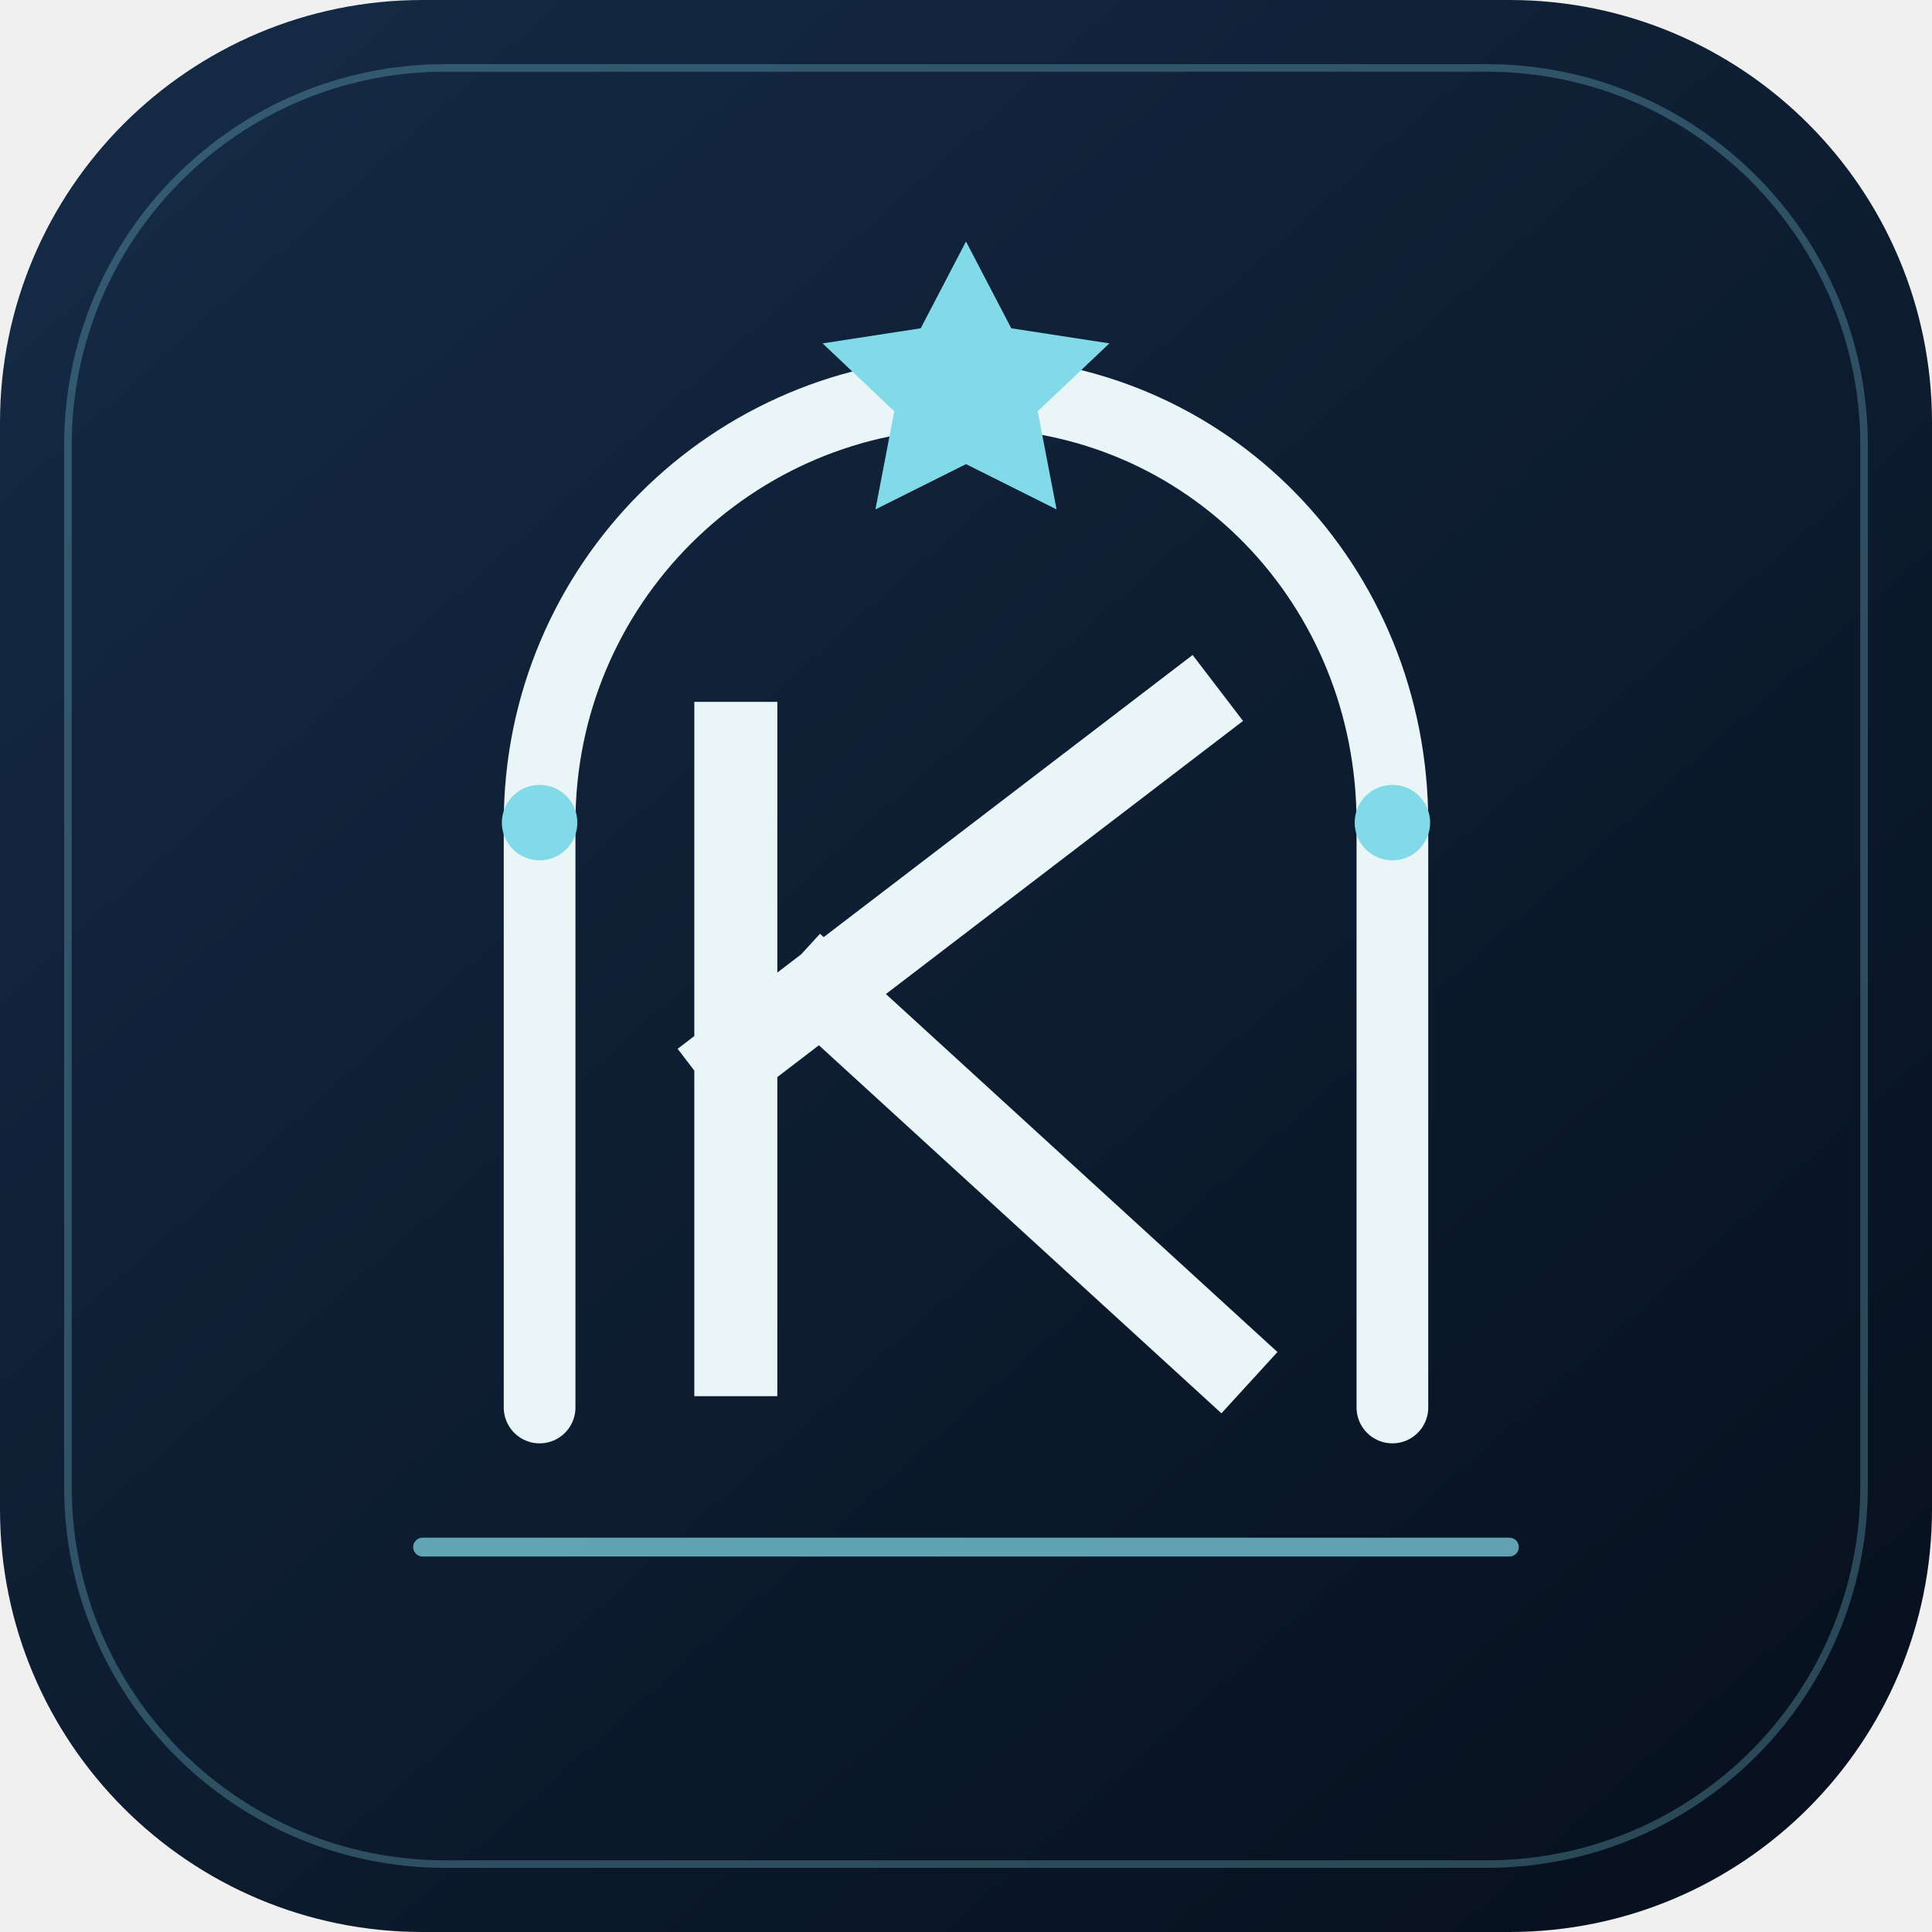
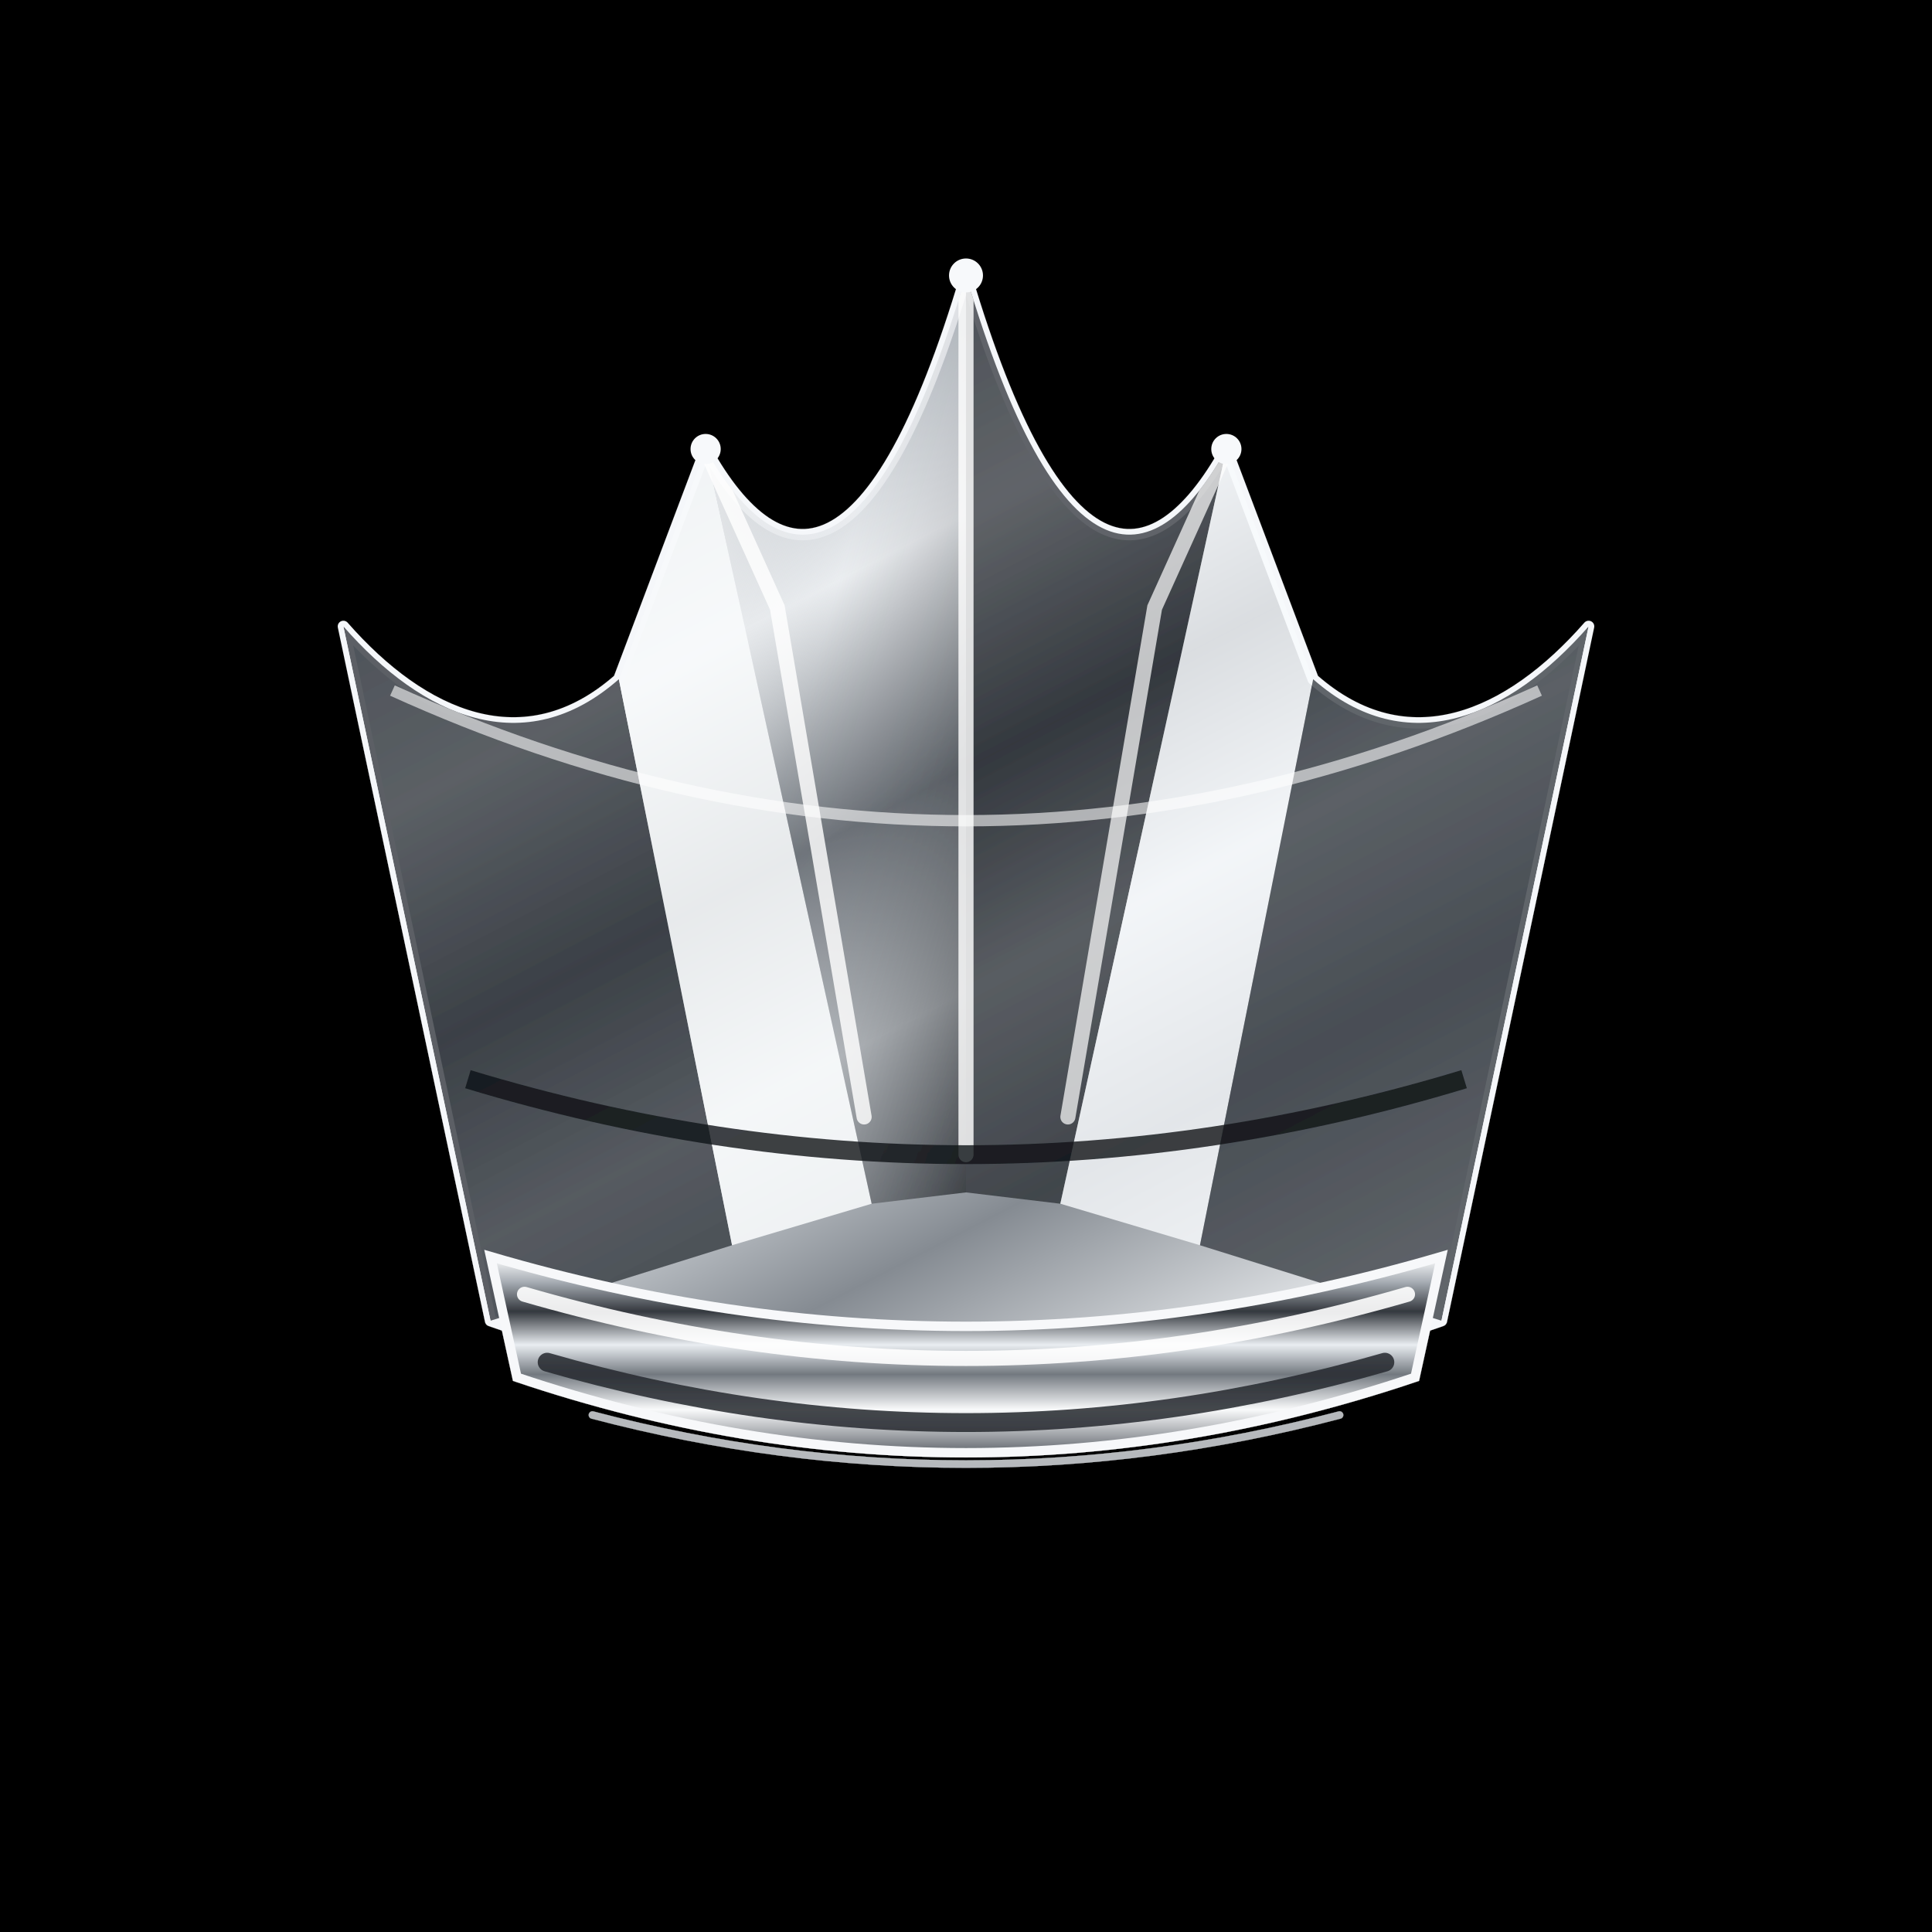
<svg xmlns="http://www.w3.org/2000/svg" width="512" height="512" viewBox="0 0 512 512">
  <defs>
-     <linearGradient id="field" x1="56" y1="32" x2="456" y2="480" gradientUnits="userSpaceOnUse">
-       <stop stop-color="#142943" />
-       <stop offset="1" stop-color="#07111f" />
+     <linearGradient id="chrome" x1="0" y1="0" x2="1" y2="0">
+       <stop offset="0" stop-color="#383b40" />
+       <stop offset=".09" stop-color="#f4f6f8" />
+       <stop offset=".18" stop-color="#8e949b" />
+       <stop offset=".29" stop-color="#ffffff" />
+       <stop offset=".39" stop-color="#555b62" />
+       <stop offset=".52" stop-color="#e9edf0" />
+       <stop offset=".63" stop-color="#737981" />
+       <stop offset=".76" stop-color="#fcfdff" />
+       <stop offset=".88" stop-color="#777d84" />
+       <stop offset="1" stop-color="#dfe3e7" />
    </linearGradient>
+     <linearGradient id="crownFace" x1=".15" y1="0" x2=".72" y2="1">
+       <stop offset="0" stop-color="#ffffff" />
+       <stop offset=".16" stop-color="#aeb4bb" />
+       <stop offset=".31" stop-color="#f7f9fb" />
+       <stop offset=".48" stop-color="#555b62" />
+       <stop offset=".63" stop-color="#dce0e4" />
+       <stop offset=".79" stop-color="#858b92" />
+       <stop offset="1" stop-color="#f5f7f9" />
+     </linearGradient>
+     <linearGradient id="baseChrome" x1="0" y1="0" x2="0" y2="1">
+       <stop offset="0" stop-color="#ffffff" />
+       <stop offset=".13" stop-color="#a7adb4" />
+       <stop offset=".28" stop-color="#34383e" />
+       <stop offset=".45" stop-color="#e9edf1" />
+       <stop offset=".6" stop-color="#737980" />
+       <stop offset=".78" stop-color="#f9fafb" />
+       <stop offset="1" stop-color="#62676e" />
+     </linearGradient>
+     <linearGradient id="facet" x1="0" y1="0" x2="1" y2="1">
+       <stop offset="0" stop-color="#ffffff" stop-opacity=".95" />
+       <stop offset=".42" stop-color="#c4c9ce" stop-opacity=".24" />
+       <stop offset="1" stop-color="#111418" stop-opacity=".65" />
+     </linearGradient>
+     <filter id="shadow" x="-25%" y="-25%" width="150%" height="165%">
+       <feGaussianBlur in="SourceAlpha" stdDeviation="8" />
+       <feOffset dy="7" />
+       <feComponentTransfer>
+         <feFuncA type="linear" slope=".75" />
+       </feComponentTransfer>
+       <feMerge>
+         <feMergeNode />
+         <feMergeNode in="SourceGraphic" />
+       </feMerge>
+     </filter>
+     <clipPath id="crownClip">
+       <path d="M91 166 C112 190 139 202 164 180 L187 119 C207 155 232 154 256 73 C280 154 305 155 325 119 L348 180 C373 202 400 190 421 166 L382 350 Q256 394 130 350 Z" />
+     </clipPath>
  </defs>
-   <rect width="512" height="512" rx="112" fill="url(#field)" />
-   <rect x="18" y="18" width="476" height="476" rx="100" fill="none" stroke="#86d9e8" stroke-opacity=".28" stroke-width="2" />
-   <path d="M143 373V218c0-63 51-114 114-114s112 51 112 114v155" fill="none" stroke="#eaf5f7" stroke-width="19" stroke-linecap="round" />
-   <path d="M195 359V197M195 280l119-91M218 263l105 96" fill="none" stroke="#eaf5f7" stroke-width="22" stroke-linecap="square" stroke-linejoin="miter" />
-   <path d="M256 64l12 23 26 4-19 18 5 26-24-12-24 12 5-26-19-18 26-4Z" fill="#82d9e8" />
-   <circle cx="143" cy="218" r="10" fill="#82d9e8" />
-   <circle cx="369" cy="218" r="10" fill="#82d9e8" />
-   <path d="M112 410h288" stroke="#82d9e8" stroke-opacity=".72" stroke-width="5" stroke-linecap="round" />
+   <rect width="512" height="512" fill="#000000" />
+   <g filter="url(#shadow)">
+     <path d="M91 166 C112 190 139 202 164 180 L187 119 C207 155 232 154 256 73 C280 154 305 155 325 119 L348 180 C373 202 400 190 421 166 L382 350 Q256 394 130 350 Z" fill="url(#crownFace)" stroke="#f5f7fa" stroke-width="3" stroke-linejoin="round" />
+     <g clip-path="url(#crownClip)">
+       <path d="M91 166 L164 180 L194 330 L130 350 Z" fill="#353a40" opacity=".8" />
+       <path d="M164 180 L187 119 L231 319 L194 330 Z" fill="#f7f9fb" opacity=".9" />
+       <path d="M187 119 L256 73 L256 316 L231 319 Z" fill="url(#facet)" />
+       <path d="M256 73 L325 119 L281 319 L256 316 Z" fill="#272b30" opacity=".72" />
+       <path d="M325 119 L348 180 L318 330 L281 319 Z" fill="#f8fafc" opacity=".82" />
+       <path d="M348 180 L421 166 L382 350 L318 330 Z" fill="#373c42" opacity=".78" />
+       <path d="M187 119 L206 161 L229 296" fill="none" stroke="#ffffff" stroke-opacity=".82" stroke-width="4" stroke-linecap="round" />
+       <path d="M256 75 L256 306" fill="none" stroke="#ffffff" stroke-opacity=".82" stroke-width="4" stroke-linecap="round" />
+       <path d="M325 119 L306 161 L283 296" fill="none" stroke="#ffffff" stroke-opacity=".7" stroke-width="4" stroke-linecap="round" />
+       <path d="M104 183 Q256 252 408 183" fill="none" stroke="#ffffff" stroke-opacity=".58" stroke-width="3" />
+       <path d="M124 286 Q256 326 388 286" fill="none" stroke="#101317" stroke-opacity=".8" stroke-width="5" />
+     </g>
+     <path d="M130 333 Q256 370 382 333 L375 365 Q256 405 137 365 Z" fill="url(#baseChrome)" stroke="#f7f8fa" stroke-width="2.5" />
+     <path d="M139 343 Q256 377 373 343" fill="none" stroke="#ffffff" stroke-width="4" stroke-linecap="round" stroke-opacity=".9" />
+     <path d="M145 361 Q256 393 367 361" fill="none" stroke="#25292e" stroke-width="5" stroke-linecap="round" stroke-opacity=".85" />
+     <path d="M157 375 Q256 401 355 375" fill="none" stroke="#dce0e4" stroke-width="2" stroke-linecap="round" stroke-opacity=".75" />
+   </g>
+   <g fill="#f7f9fb">
+     <circle cx="187" cy="119" r="4" />
+     <circle cx="256" cy="73" r="4.5" />
+     <circle cx="325" cy="119" r="4" />
+   </g>
</svg>
